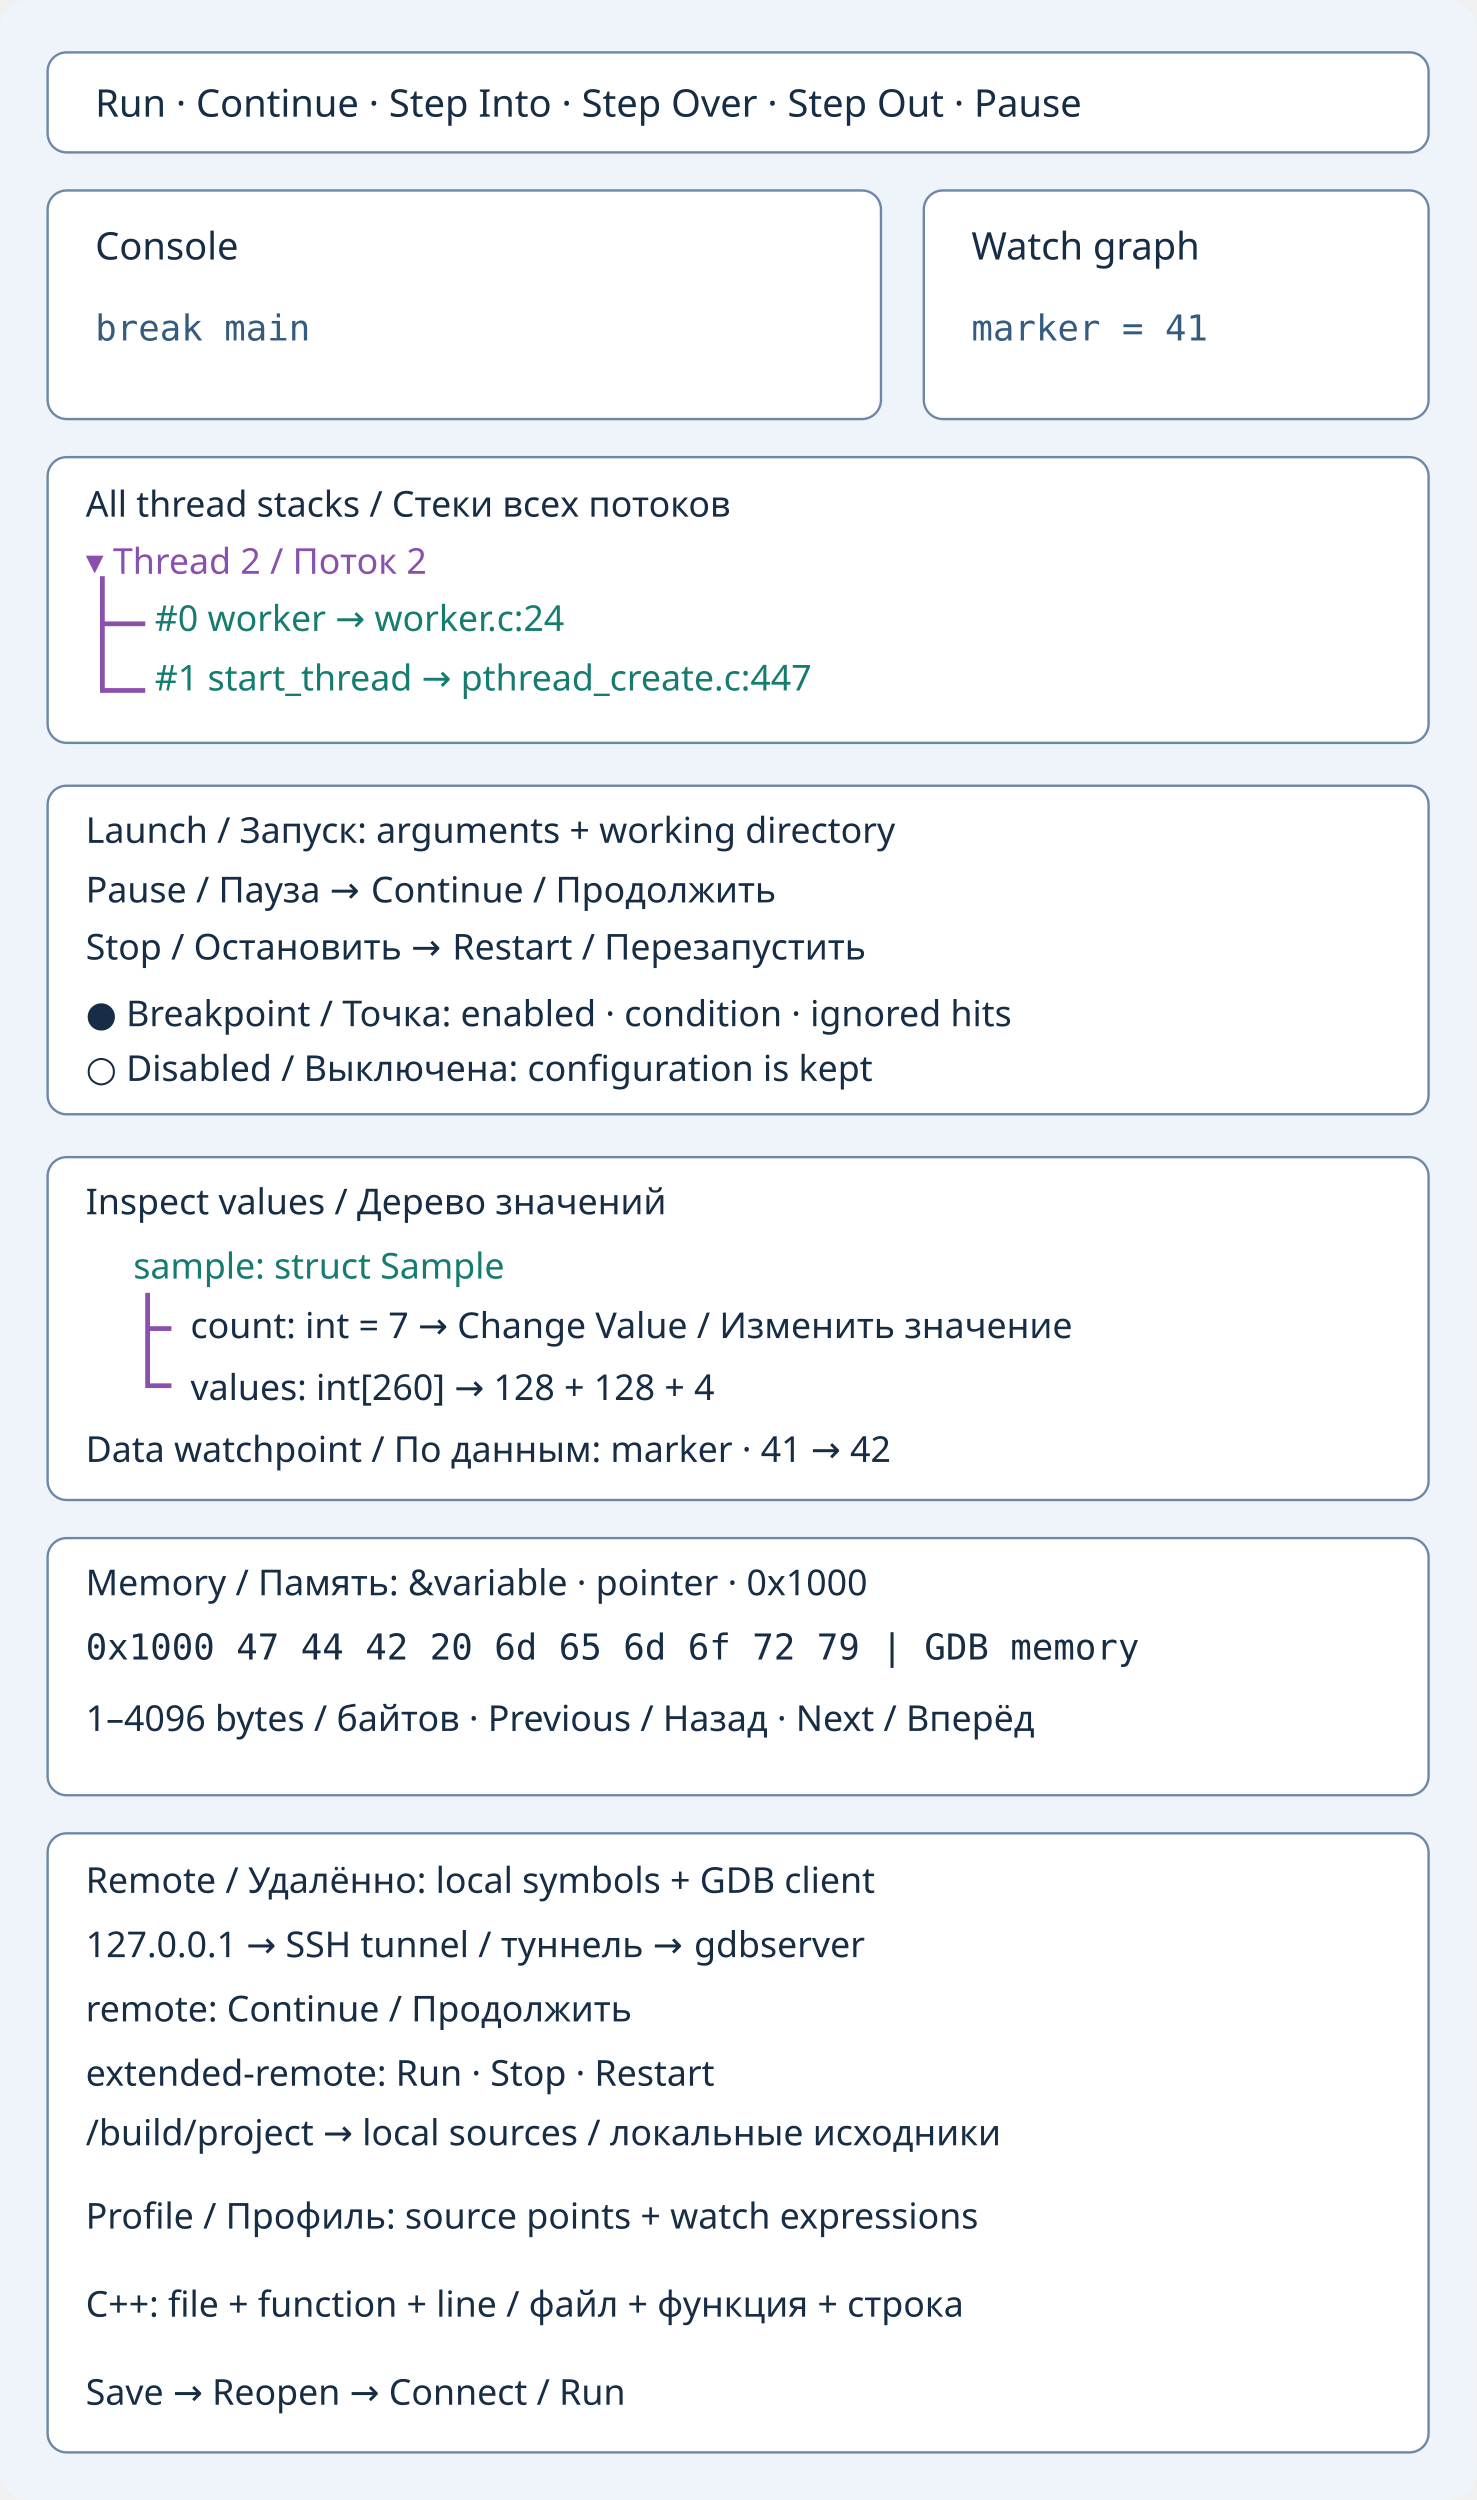
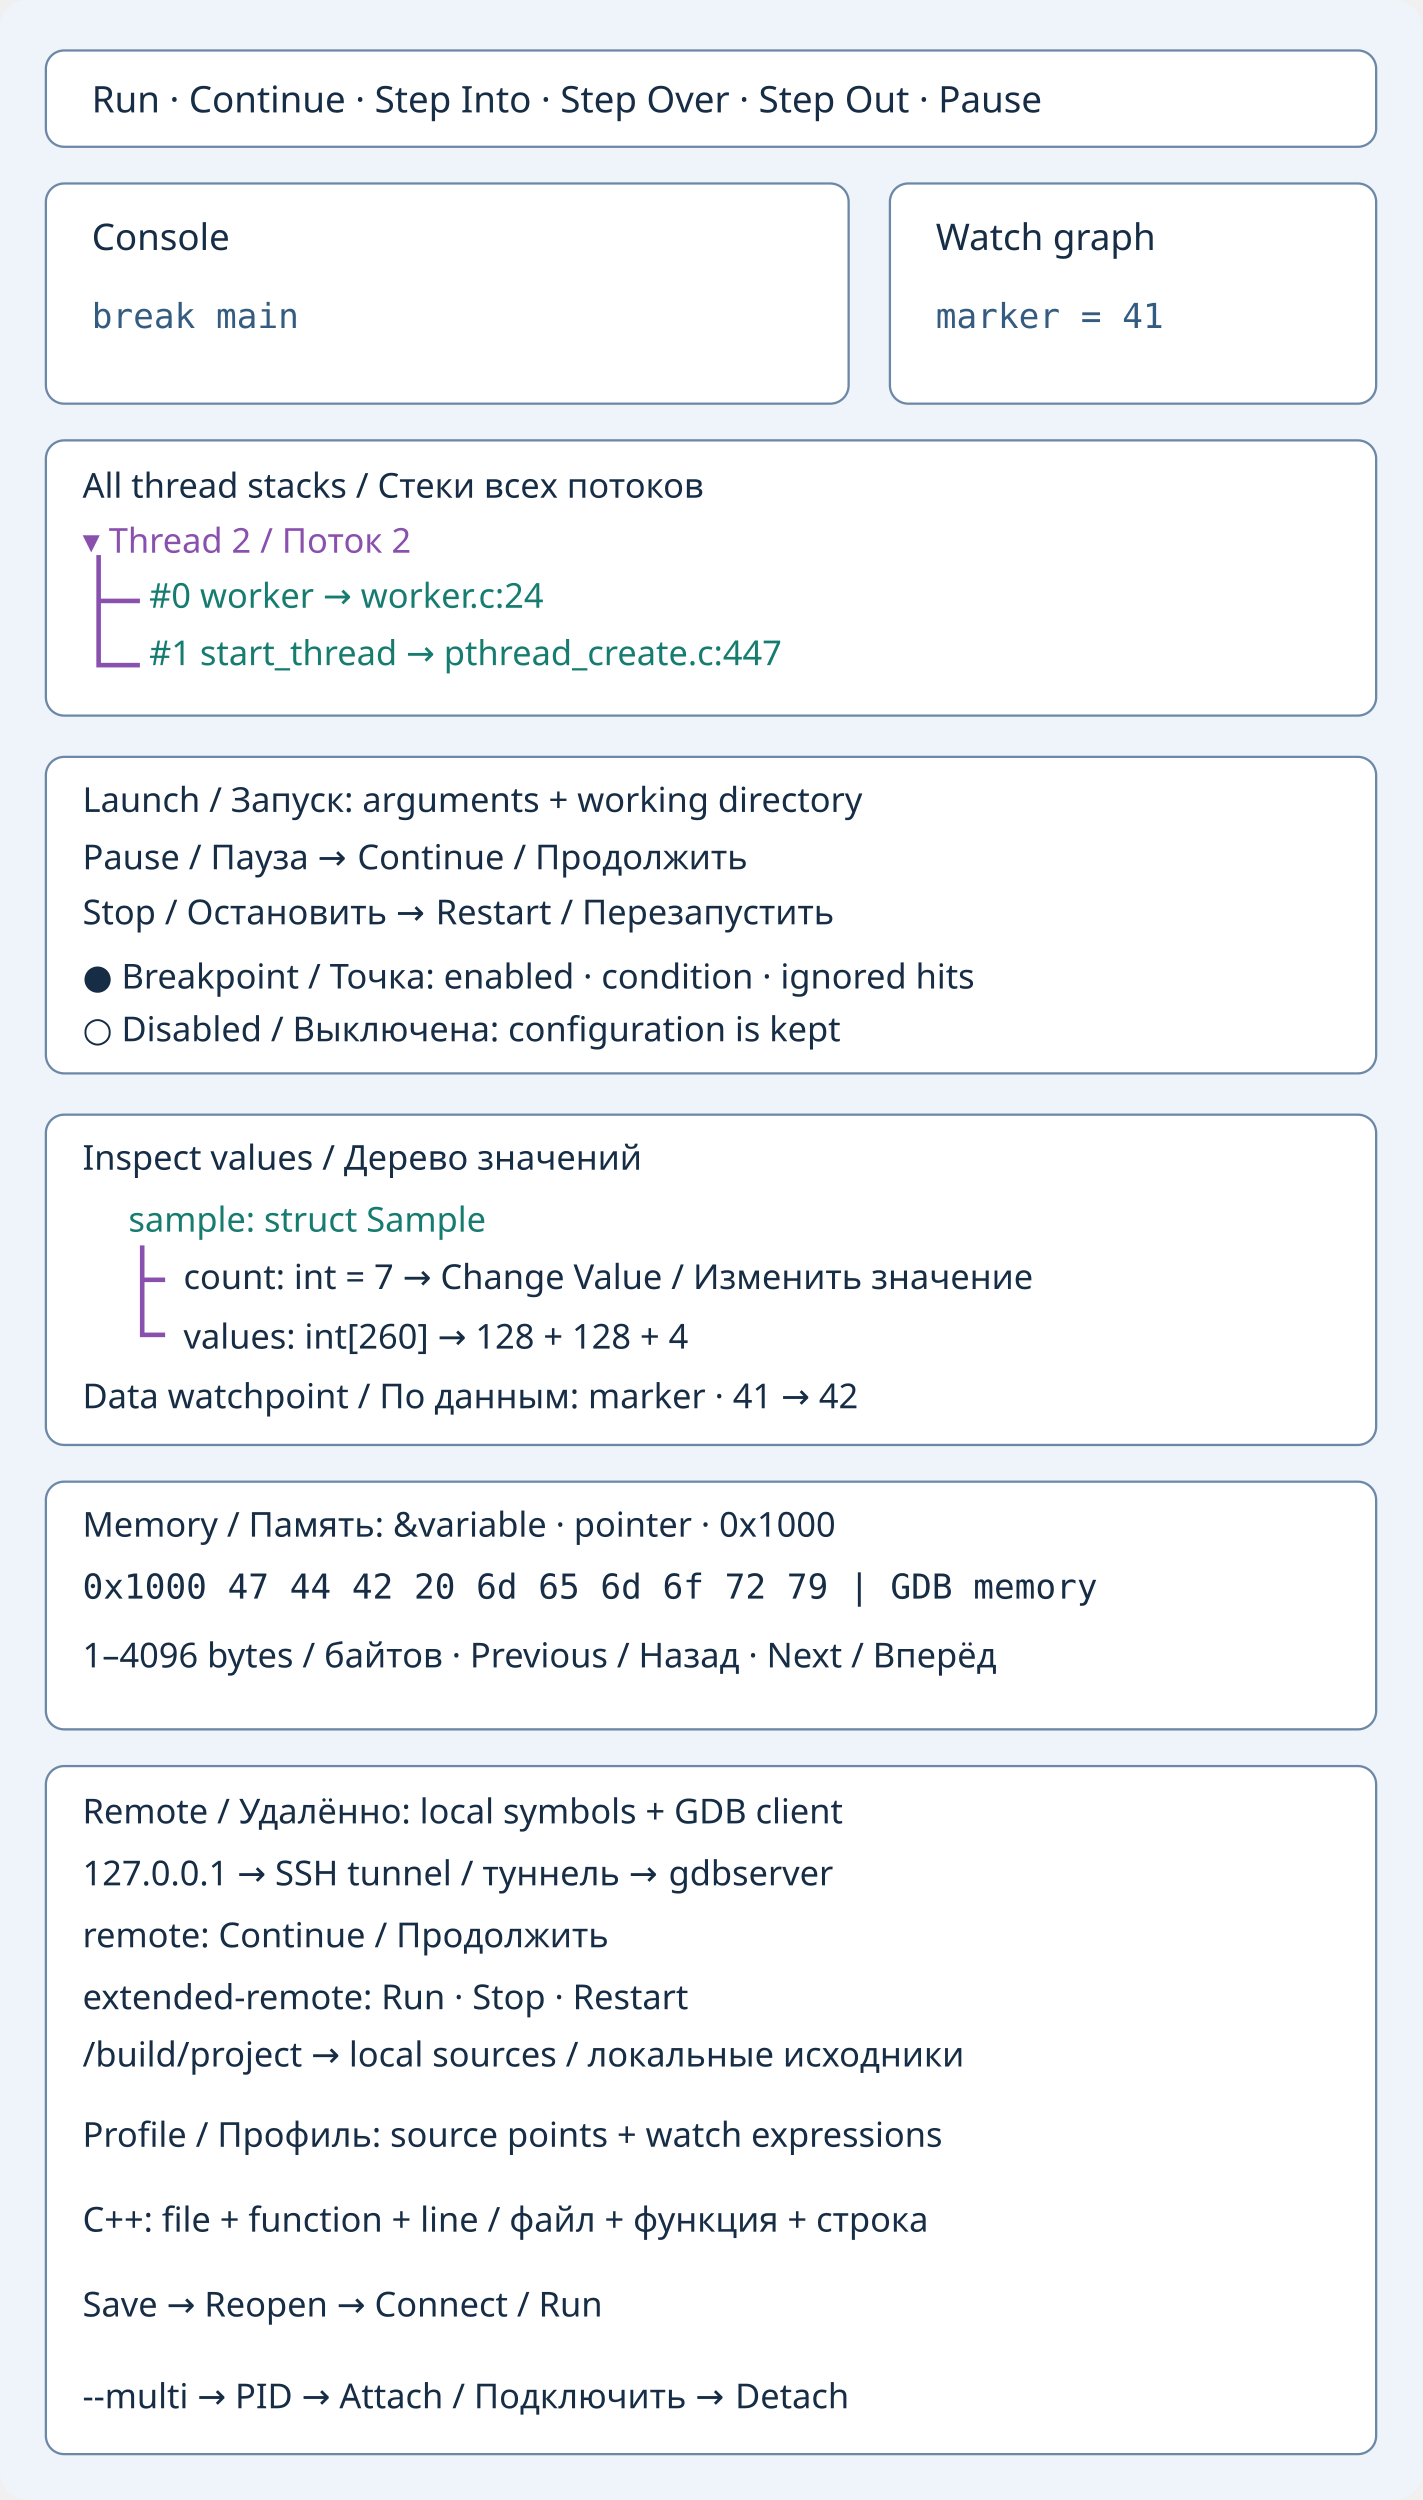
- <svg xmlns="http://www.w3.org/2000/svg" viewBox="0 0 620 1050" role="img" aria-labelledby="title">
-   <rect width="620" height="1050" rx="12" fill="#eef4fa" />
+ <svg xmlns="http://www.w3.org/2000/svg" viewBox="0 0 620 1090" role="img" aria-labelledby="title">
+   <rect width="620" height="1090" rx="12" fill="#eef4fa" />
  <g fill="#fff" stroke="#6d88a7">
    <rect x="20" y="22" width="580" height="42" rx="8" />
    <rect x="20" y="80" width="350" height="96" rx="8" />
    <rect x="388" y="80" width="212" height="96" rx="8" />
  </g>
  <g font-family="sans-serif" font-size="16" fill="#162d45">
    <text x="40" y="49">Run · Continue · Step Into · Step Over · Step Out · Pause</text>
    <text x="40" y="109">Console</text>
    <text x="408" y="109">Watch graph</text>
  </g>
  <g font-family="monospace" font-size="15" fill="#345b80">
    <text x="40" y="143">break main</text>
    <text x="408" y="143">marker = 41</text>
  </g>
  <rect x="20" y="192" width="580" height="120" rx="8" fill="#fff" stroke="#6d88a7" />
  <g fill="none" stroke="#8a50ae" stroke-width="2">
    <path d="M43 242v48h18M43 262h18" />
  </g>
  <g font-family="sans-serif" font-size="15">
    <text x="36" y="217" fill="#162d45">All thread stacks / Стеки всех потоков</text>
    <text x="36" y="241" fill="#8a50ae">▾ Thread 2 / Поток 2</text>
    <text x="65" y="265" fill="#167c70">#0 worker → worker.c:24</text>
    <text x="65" y="290" fill="#167c70">#1 start_thread → pthread_create.c:447</text>
  </g>
  <rect x="20" y="330" width="580" height="138" rx="8" fill="#fff" stroke="#6d88a7" />
  <g font-family="sans-serif" font-size="15" fill="#162d45">
    <text x="36" y="354">Launch / Запуск: arguments + working directory</text>
    <text x="36" y="379">Pause / Пауза → Continue / Продолжить</text>
    <text x="36" y="403">Stop / Остановить → Restart / Перезапустить</text>
    <text x="36" y="431">● Breakpoint / Точка: enabled · condition · ignored hits</text>
    <text x="36" y="454">○ Disabled / Выключена: configuration is kept</text>
  </g>
  <rect x="20" y="486" width="580" height="144" rx="8" fill="#fff" stroke="#6d88a7" />
  <g font-family="sans-serif" font-size="15" fill="#162d45">
    <text x="36" y="510">Inspect values / Дерево значений</text>
    <text x="56" y="537" fill="#167c70">sample: struct Sample</text>
    <text x="80" y="562">count: int = 7 → Change Value / Изменить значение</text>
    <text x="80" y="588">values: int[260] → 128 + 128 + 4</text>
    <text x="36" y="614">Data watchpoint / По данным: marker · 41 → 42</text>
  </g>
  <path d="M62 543v39h10M62 558h10" fill="none" stroke="#8a50ae" stroke-width="2" />
  <rect x="20" y="646" width="580" height="108" rx="8" fill="#fff" stroke="#6d88a7" />
  <g font-family="sans-serif" font-size="15" fill="#162d45">
    <text x="36" y="670">Memory / Память: &amp;variable · pointer · 0x1000</text>
    <text x="36" y="697" font-family="monospace">0x1000  47 44 42 20 6d 65 6d 6f 72 79 | GDB memory</text>
    <text x="36" y="727">1–4096 bytes / байтов · Previous / Назад · Next / Вперёд</text>
  </g>
-   <rect x="20" y="770" width="580" height="260" rx="8" fill="#fff" stroke="#6d88a7" />
+   <rect x="20" y="770" width="580" height="300" rx="8" fill="#fff" stroke="#6d88a7" />
  <g font-family="sans-serif" font-size="15" fill="#162d45">
    <text x="36" y="795">Remote / Удалённо: local symbols + GDB client</text>
    <text x="36" y="822">127.0.0.1 → SSH tunnel / туннель → gdbserver</text>
    <text x="36" y="849">remote: Continue / Продолжить</text>
    <text x="36" y="876">extended-remote: Run · Stop · Restart</text>
    <text x="36" y="901">/build/project → local sources / локальные исходники</text>
    <text x="36" y="936">Profile / Профиль: source points + watch expressions</text>
    <text x="36" y="973">C++: file + function + line / файл + функция + строка</text>
    <text x="36" y="1010">Save → Reopen → Connect / Run</text>
+     <text x="36" y="1050">--multi → PID → Attach / Подключить → Detach</text>
  </g>
</svg>
